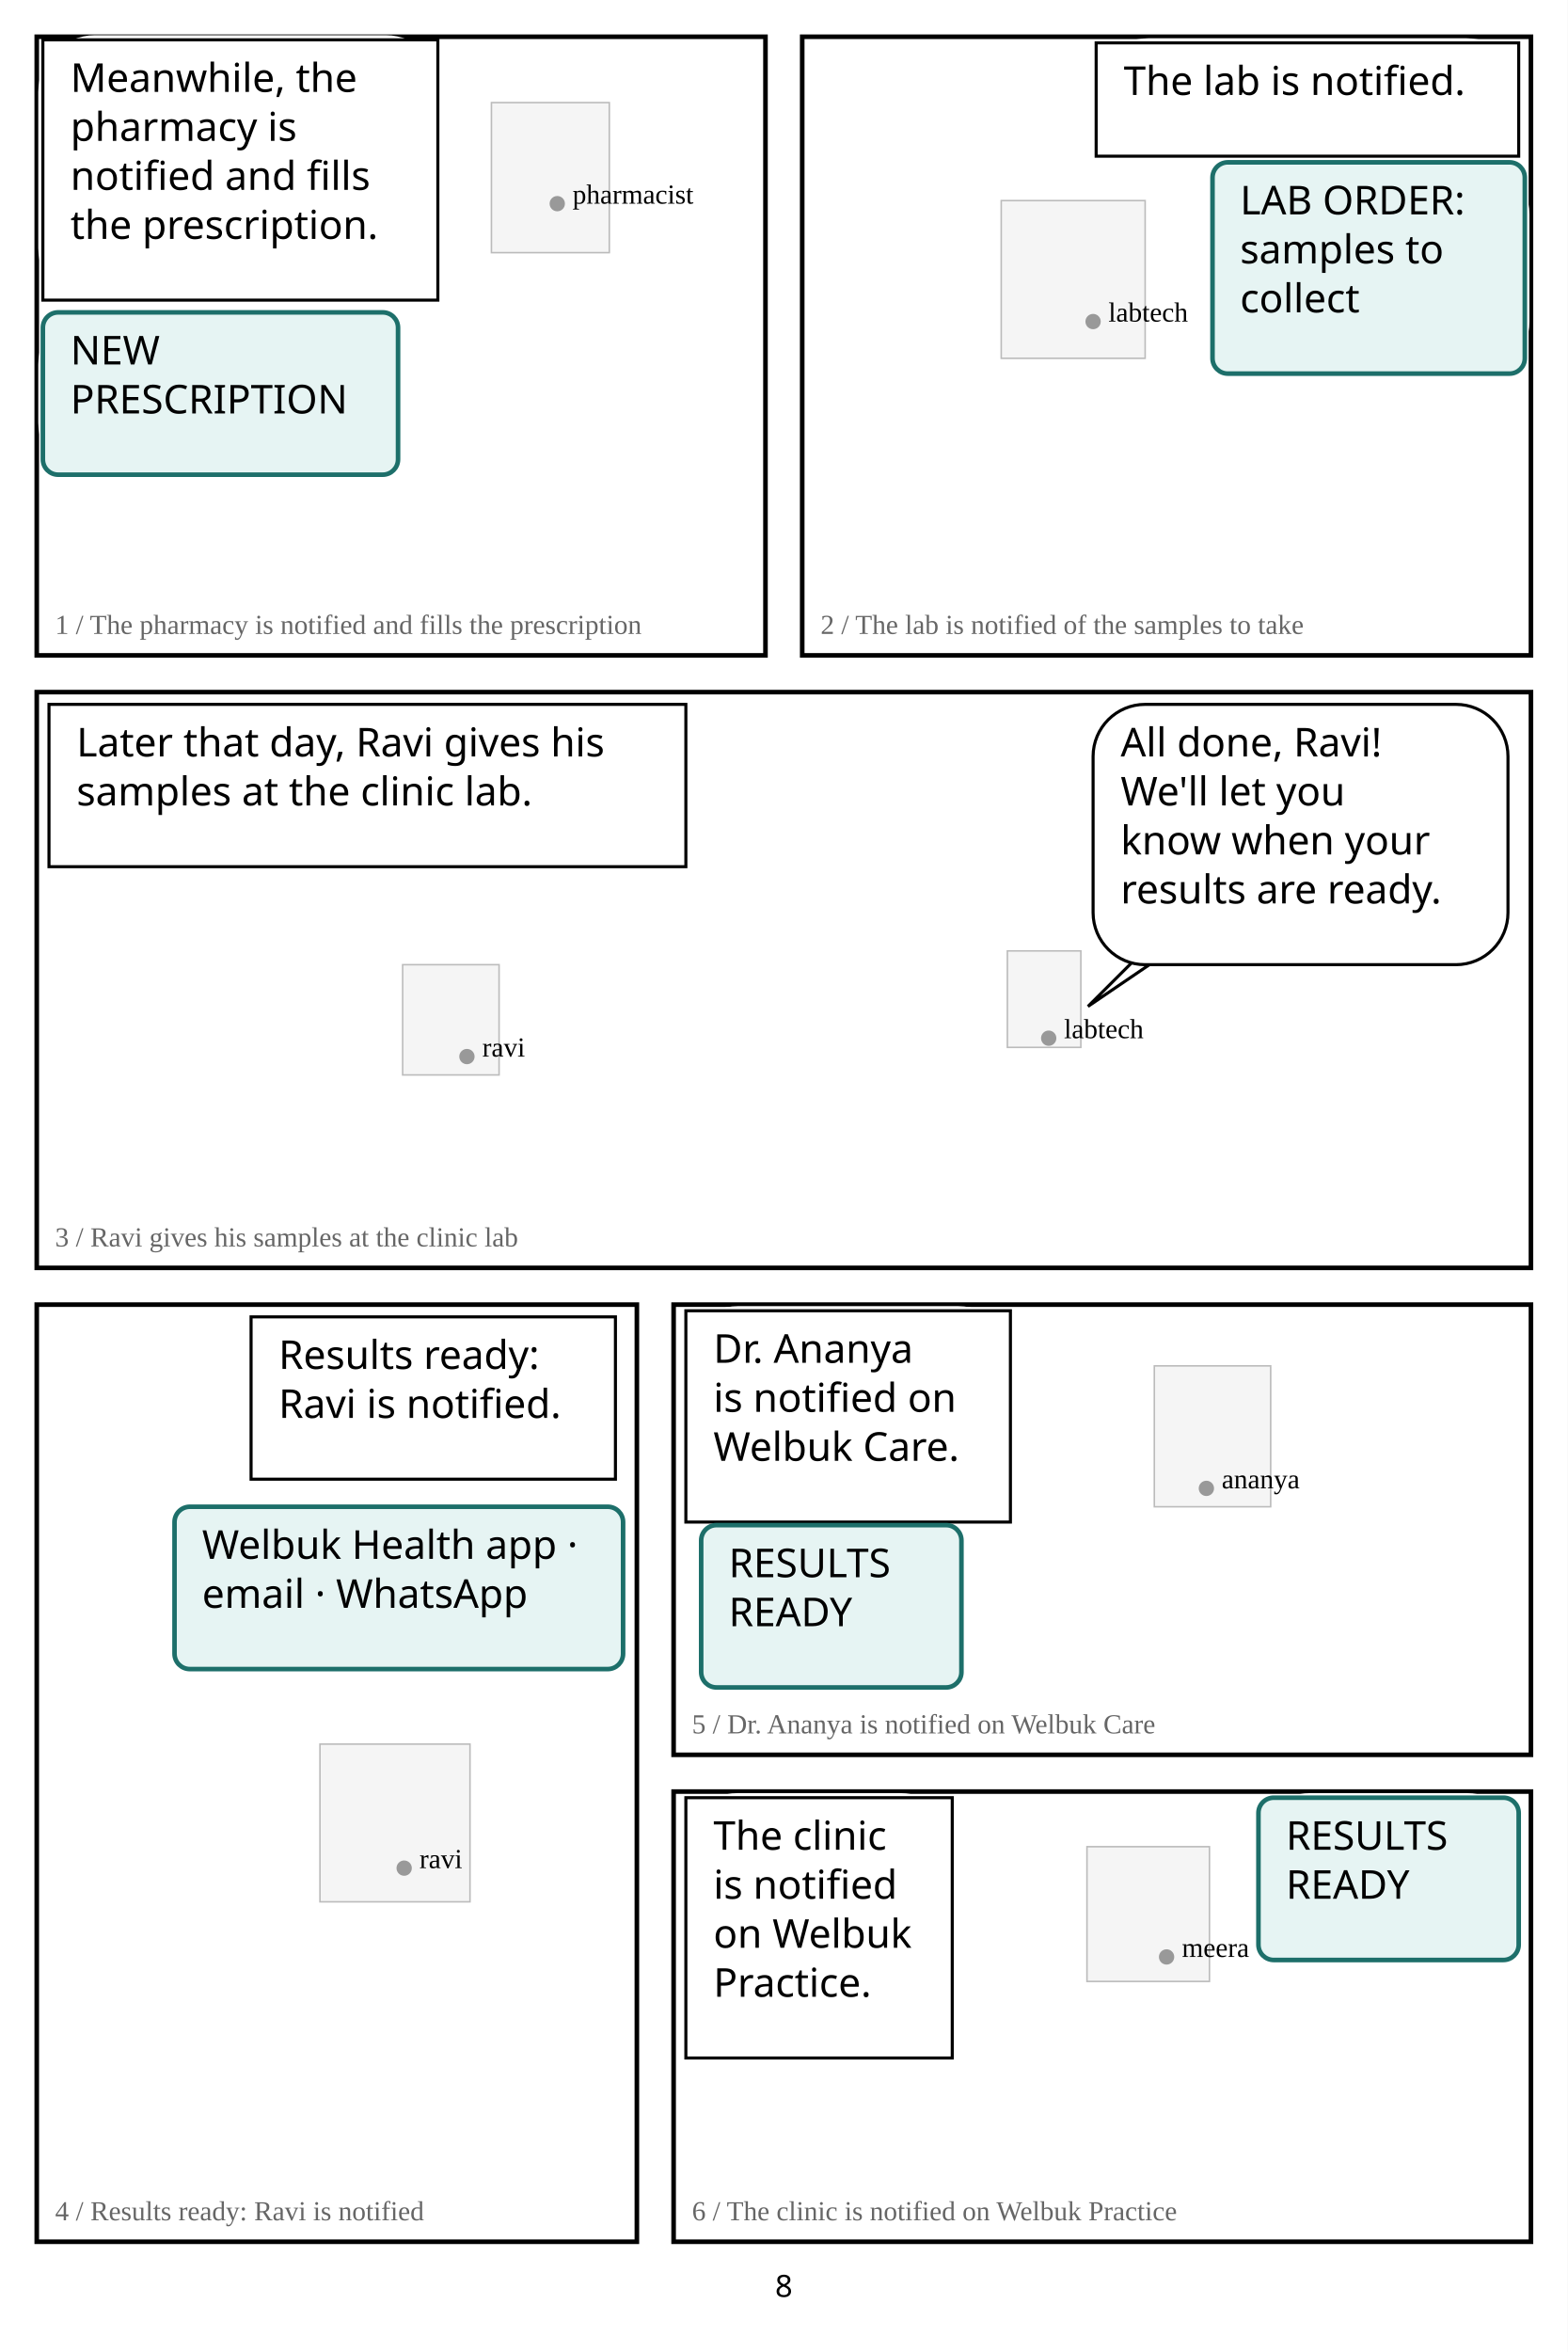
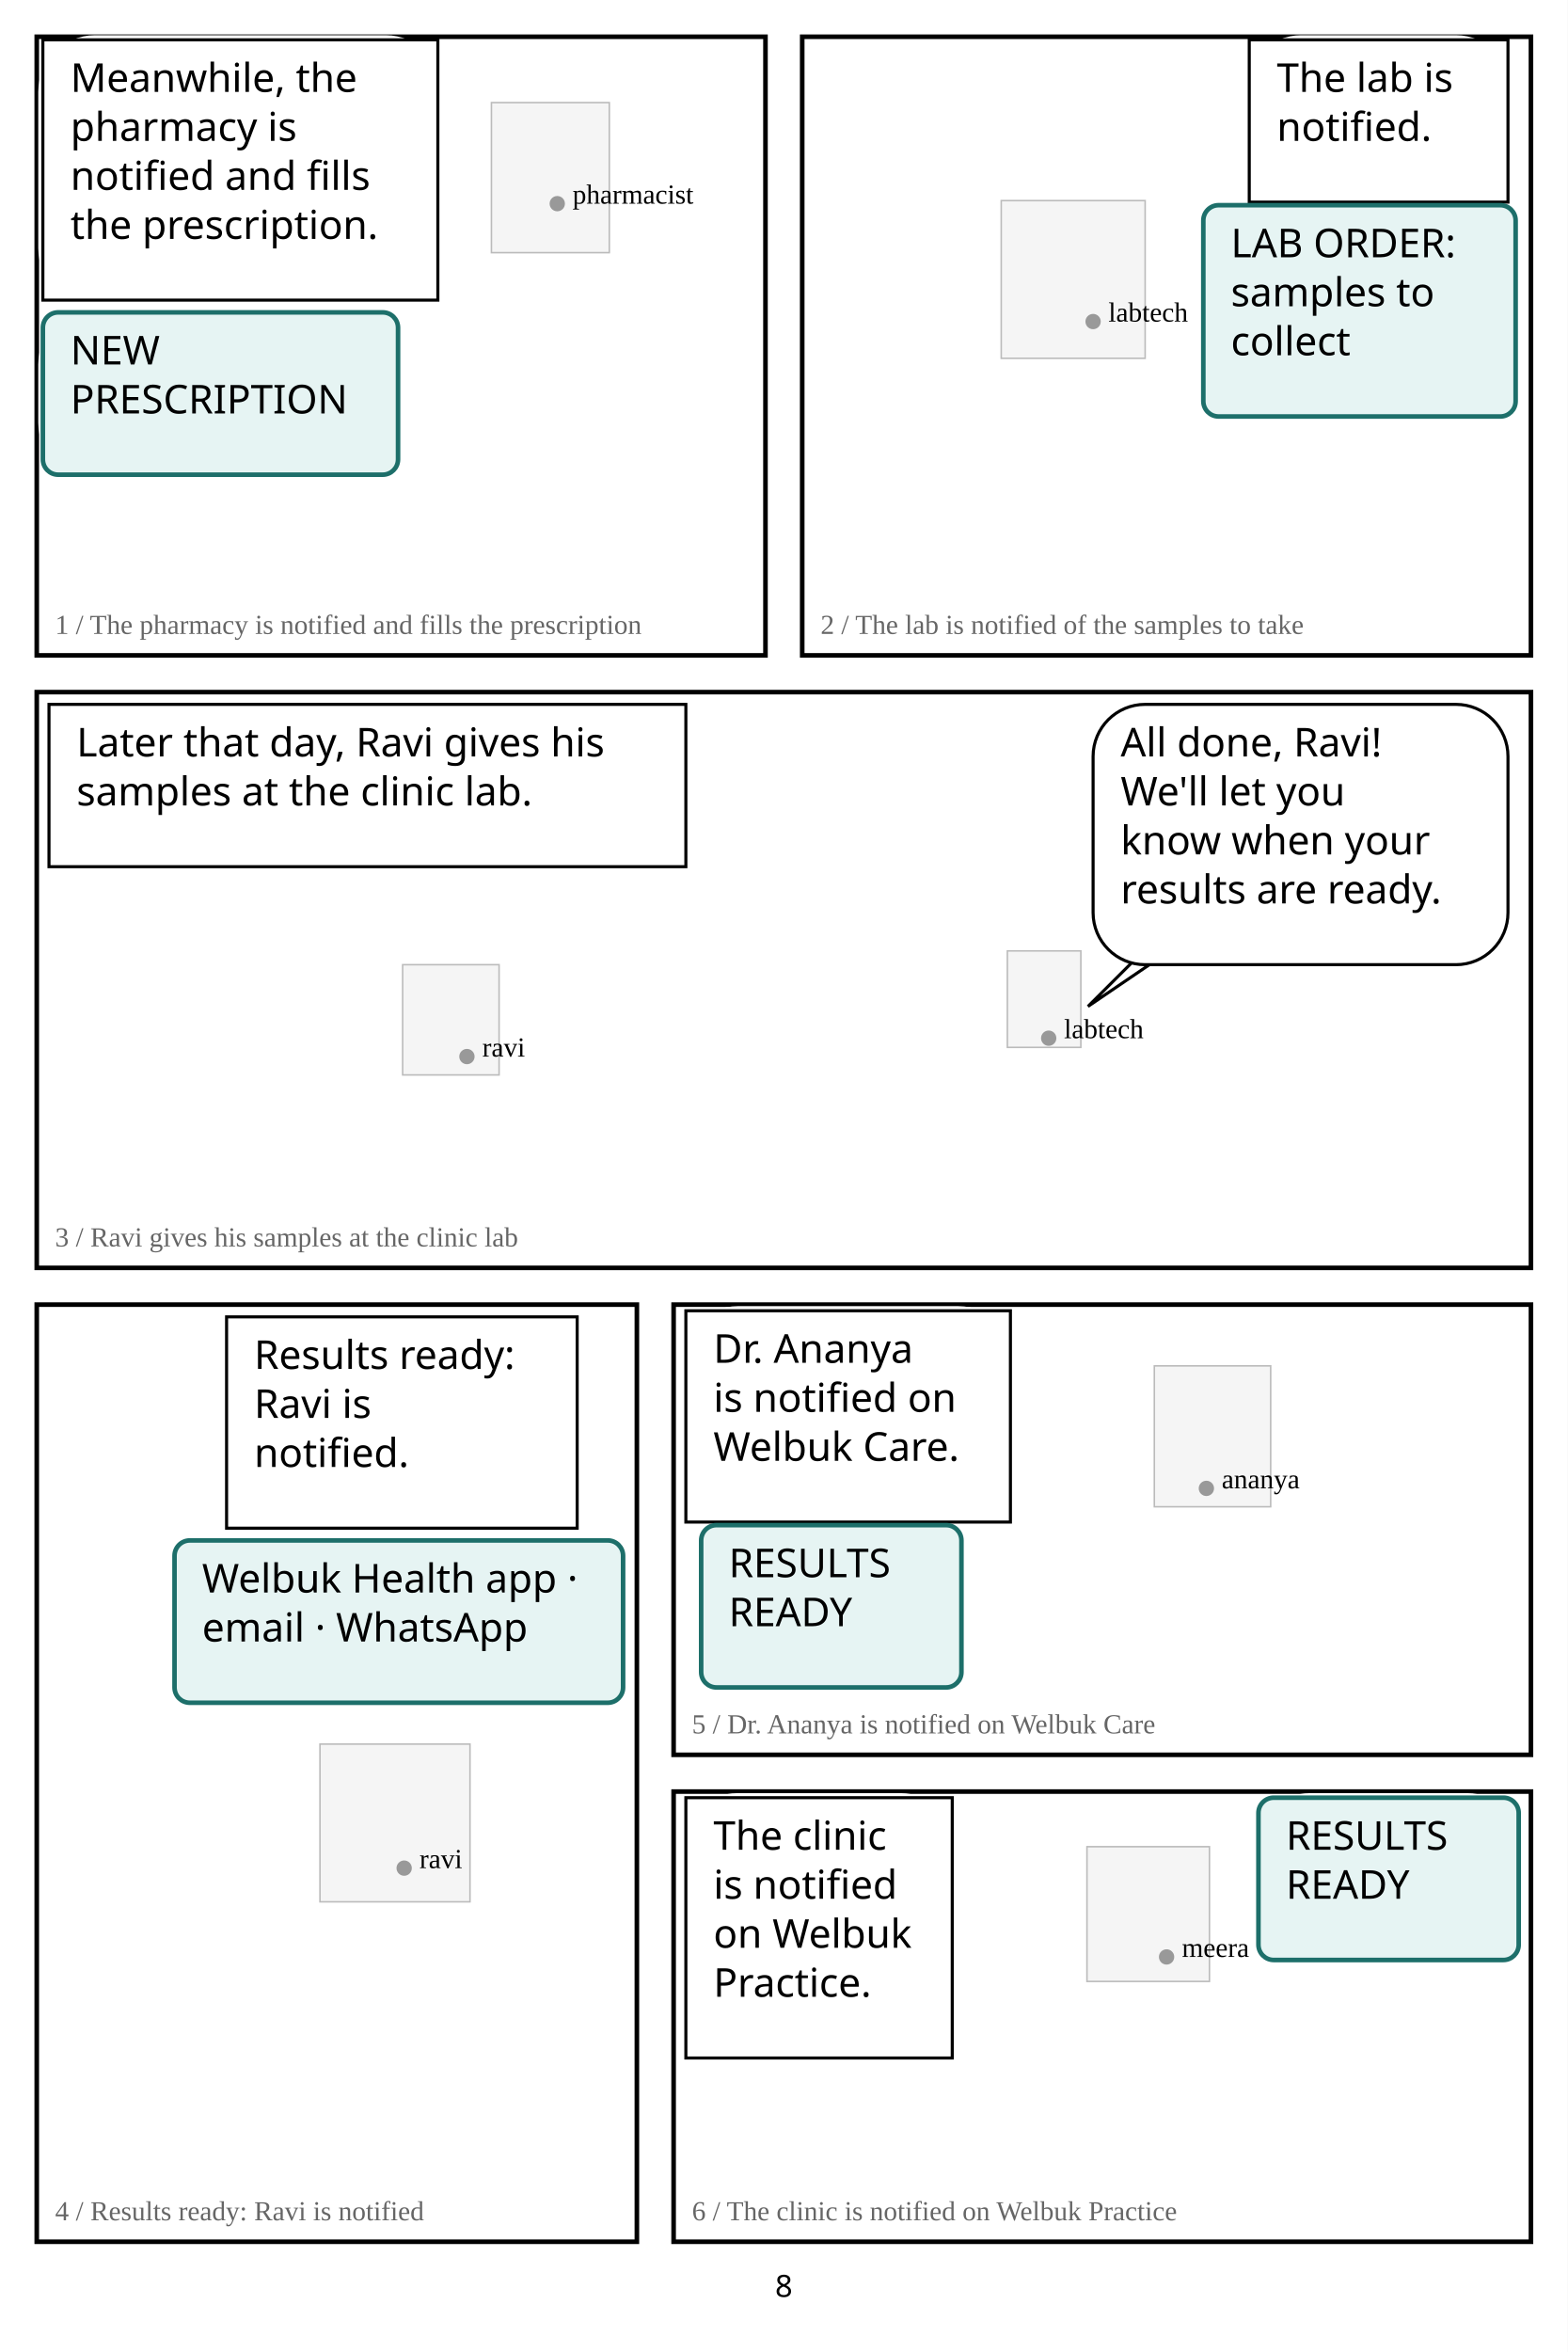
<svg xmlns="http://www.w3.org/2000/svg" width="1024" height="1536" viewBox="0 0 1024 1536">
  <rect width="1024" height="1536" fill="white" />
  <rect x="321" y="67" width="77" height="98" fill="#f5f5f5" stroke="#bbb" />
  <circle cx="364" cy="133" r="5" fill="#999" />
  <text x="374" y="133" font-size="18">pharmacist</text>
  <rect x="24" y="24" width="476" height="404" fill="none" stroke="black" stroke-width="3" />
  <rect x="28" y="26" width="258" height="170" rx="34" fill="white" stroke="white" stroke-width="6" />
  <rect x="28" y="204" width="232" height="106" rx="34" fill="white" stroke="white" stroke-width="6" />
  <rect x="28" y="26" width="258" height="170" fill="white" stroke="black" stroke-width="2" />
  <text x="46" y="60" font-family="Meiryo,MS Gothic,sans-serif" font-size="26" fill="black">Meanwhile, the </text>
  <text x="46" y="92" font-family="Meiryo,MS Gothic,sans-serif" font-size="26" fill="black">pharmacy is </text>
  <text x="46" y="124" font-family="Meiryo,MS Gothic,sans-serif" font-size="26" fill="black">notified and fills </text>
  <text x="46" y="156" font-family="Meiryo,MS Gothic,sans-serif" font-size="26" fill="black">the prescription.</text>
  <rect x="28" y="204" width="232" height="106" rx="10" fill="#e6f4f3" stroke="#1d6f6a" stroke-width="3" />
  <text x="46" y="238" font-family="Meiryo,MS Gothic,sans-serif" font-size="26" fill="black">NEW </text>
  <text x="46" y="270" font-family="Meiryo,MS Gothic,sans-serif" font-size="26" fill="black">PRESCRIPTION</text>
  <text x="36" y="414" font-size="18" fill="#666">1 / The pharmacy is notified and fills the prescription</text>
  <rect x="654" y="131" width="94" height="103" fill="#f5f5f5" stroke="#bbb" />
  <circle cx="714" cy="210" r="5" fill="#999" />
  <text x="724" y="210" font-size="18">labtech</text>
  <rect x="524" y="24" width="476" height="404" fill="none" stroke="black" stroke-width="3" />
-   <rect x="716" y="28" width="276" height="74" rx="34" fill="white" stroke="white" stroke-width="6" />
-   <rect x="792" y="106" width="204" height="138" rx="34" fill="white" stroke="white" stroke-width="6" />
-   <rect x="716" y="28" width="276" height="74" fill="white" stroke="black" stroke-width="2" />
-   <text x="734" y="62" font-family="Meiryo,MS Gothic,sans-serif" font-size="26" fill="black">The lab is notified.</text>
-   <rect x="792" y="106" width="204" height="138" rx="10" fill="#e6f4f3" stroke="#1d6f6a" stroke-width="3" />
-   <text x="810" y="140" font-family="Meiryo,MS Gothic,sans-serif" font-size="26" fill="black">LAB ORDER: </text>
-   <text x="810" y="172" font-family="Meiryo,MS Gothic,sans-serif" font-size="26" fill="black">samples to </text>
-   <text x="810" y="204" font-family="Meiryo,MS Gothic,sans-serif" font-size="26" fill="black">collect</text>
+   <rect x="816" y="26" width="169" height="106" rx="34" fill="white" stroke="white" stroke-width="6" />
+   <rect x="786" y="134" width="204" height="138" rx="34" fill="white" stroke="white" stroke-width="6" />
+   <rect x="816" y="26" width="169" height="106" fill="white" stroke="black" stroke-width="2" />
+   <text x="834" y="60" font-family="Meiryo,MS Gothic,sans-serif" font-size="26" fill="black">The lab is </text>
+   <text x="834" y="92" font-family="Meiryo,MS Gothic,sans-serif" font-size="26" fill="black">notified.</text>
+   <rect x="786" y="134" width="204" height="138" rx="10" fill="#e6f4f3" stroke="#1d6f6a" stroke-width="3" />
+   <text x="804" y="168" font-family="Meiryo,MS Gothic,sans-serif" font-size="26" fill="black">LAB ORDER: </text>
+   <text x="804" y="200" font-family="Meiryo,MS Gothic,sans-serif" font-size="26" fill="black">samples to </text>
+   <text x="804" y="232" font-family="Meiryo,MS Gothic,sans-serif" font-size="26" fill="black">collect</text>
  <text x="536" y="414" font-size="18" fill="#666">2 / The lab is notified of the samples to take</text>
  <rect x="263" y="630" width="63" height="72" fill="#f5f5f5" stroke="#bbb" />
  <circle cx="305" cy="690" r="5" fill="#999" />
  <text x="315" y="690" font-size="18">ravi</text>
  <rect x="658" y="621" width="48" height="63" fill="#f5f5f5" stroke="#bbb" />
  <circle cx="685" cy="678" r="5" fill="#999" />
  <text x="695" y="678" font-size="18">labtech</text>
  <rect x="24" y="452" width="976" height="376" fill="none" stroke="black" stroke-width="3" />
  <rect x="32" y="460" width="416" height="106" rx="34" fill="white" stroke="white" stroke-width="6" />
  <rect x="714" y="460" width="271" height="170" rx="34" fill="white" stroke="white" stroke-width="6" />
  <path d="M 740.479 627.485 L 710.666 657.249 L 754.479 627.485 Z" fill="white" stroke="white" stroke-width="6" stroke-linejoin="round" />
  <rect x="32" y="460" width="416" height="106" fill="white" stroke="black" stroke-width="2" />
  <text x="50" y="494" font-family="Meiryo,MS Gothic,sans-serif" font-size="26" fill="black">Later that day, Ravi gives his </text>
  <text x="50" y="526" font-family="Meiryo,MS Gothic,sans-serif" font-size="26" fill="black">samples at the clinic lab.</text>
  <path data-speaker="labtech" d="M 740.479 627.485 L 710.666 657.249 L 754.479 627.485" fill="white" stroke="black" stroke-width="2" />
  <rect x="714" y="460" width="271" height="170" rx="34" fill="white" stroke="black" stroke-width="2" />
  <text x="732" y="494" font-family="Meiryo,MS Gothic,sans-serif" font-size="26" fill="black">All done, Ravi! </text>
  <text x="732" y="526" font-family="Meiryo,MS Gothic,sans-serif" font-size="26" fill="black">We'll let you </text>
  <text x="732" y="558" font-family="Meiryo,MS Gothic,sans-serif" font-size="26" fill="black">know when your </text>
  <text x="732" y="590" font-family="Meiryo,MS Gothic,sans-serif" font-size="26" fill="black">results are ready.</text>
  <text x="36" y="814" font-size="18" fill="#666">3 / Ravi gives his samples at the clinic lab</text>
  <rect x="209" y="1139" width="98" height="103" fill="#f5f5f5" stroke="#bbb" />
  <circle cx="264" cy="1220" r="5" fill="#999" />
  <text x="274" y="1220" font-size="18">ravi</text>
  <rect x="24" y="852" width="392" height="612" fill="none" stroke="black" stroke-width="3" />
-   <rect x="164" y="860" width="238" height="106" rx="34" fill="white" stroke="white" stroke-width="6" />
-   <rect x="114" y="984" width="293" height="106" rx="34" fill="white" stroke="white" stroke-width="6" />
-   <rect x="164" y="860" width="238" height="106" fill="white" stroke="black" stroke-width="2" />
-   <text x="182" y="894" font-family="Meiryo,MS Gothic,sans-serif" font-size="26" fill="black">Results ready: </text>
-   <text x="182" y="926" font-family="Meiryo,MS Gothic,sans-serif" font-size="26" fill="black">Ravi is notified.</text>
-   <rect x="114" y="984" width="293" height="106" rx="10" fill="#e6f4f3" stroke="#1d6f6a" stroke-width="3" />
-   <text x="132" y="1018" font-family="Meiryo,MS Gothic,sans-serif" font-size="26" fill="black">Welbuk Health app · </text>
-   <text x="132" y="1050" font-family="Meiryo,MS Gothic,sans-serif" font-size="26" fill="black">email · WhatsApp</text>
+   <rect x="148" y="860" width="229" height="138" rx="34" fill="white" stroke="white" stroke-width="6" />
+   <rect x="114" y="1006" width="293" height="106" rx="34" fill="white" stroke="white" stroke-width="6" />
+   <rect x="148" y="860" width="229" height="138" fill="white" stroke="black" stroke-width="2" />
+   <text x="166" y="894" font-family="Meiryo,MS Gothic,sans-serif" font-size="26" fill="black">Results ready: </text>
+   <text x="166" y="926" font-family="Meiryo,MS Gothic,sans-serif" font-size="26" fill="black">Ravi is </text>
+   <text x="166" y="958" font-family="Meiryo,MS Gothic,sans-serif" font-size="26" fill="black">notified.</text>
+   <rect x="114" y="1006" width="293" height="106" rx="10" fill="#e6f4f3" stroke="#1d6f6a" stroke-width="3" />
+   <text x="132" y="1040" font-family="Meiryo,MS Gothic,sans-serif" font-size="26" fill="black">Welbuk Health app · </text>
+   <text x="132" y="1072" font-family="Meiryo,MS Gothic,sans-serif" font-size="26" fill="black">email · WhatsApp</text>
  <text x="36" y="1450" font-size="18" fill="#666">4 / Results ready: Ravi is notified</text>
  <rect x="754" y="892" width="76" height="92" fill="#f5f5f5" stroke="#bbb" />
  <circle cx="788" cy="972" r="5" fill="#999" />
  <text x="798" y="972" font-size="18">ananya</text>
  <rect x="440" y="852" width="560" height="294" fill="none" stroke="black" stroke-width="3" />
  <rect x="448" y="856" width="212" height="138" rx="34" fill="white" stroke="white" stroke-width="6" />
  <rect x="458" y="996" width="170" height="106" rx="34" fill="white" stroke="white" stroke-width="6" />
  <rect x="448" y="856" width="212" height="138" fill="white" stroke="black" stroke-width="2" />
  <text x="466" y="890" font-family="Meiryo,MS Gothic,sans-serif" font-size="26" fill="black">Dr. Ananya </text>
  <text x="466" y="922" font-family="Meiryo,MS Gothic,sans-serif" font-size="26" fill="black">is notified on </text>
  <text x="466" y="954" font-family="Meiryo,MS Gothic,sans-serif" font-size="26" fill="black">Welbuk Care.</text>
  <rect x="458" y="996" width="170" height="106" rx="10" fill="#e6f4f3" stroke="#1d6f6a" stroke-width="3" />
  <text x="476" y="1030" font-family="Meiryo,MS Gothic,sans-serif" font-size="26" fill="black">RESULTS </text>
  <text x="476" y="1062" font-family="Meiryo,MS Gothic,sans-serif" font-size="26" fill="black">READY</text>
  <text x="452" y="1132" font-size="18" fill="#666">5 / Dr. Ananya is notified on Welbuk Care</text>
  <rect x="710" y="1206" width="80" height="88" fill="#f5f5f5" stroke="#bbb" />
  <circle cx="762" cy="1278" r="5" fill="#999" />
  <text x="772" y="1278" font-size="18">meera</text>
  <rect x="440" y="1170" width="560" height="294" fill="none" stroke="black" stroke-width="3" />
  <rect x="448" y="1174" width="174" height="170" rx="34" fill="white" stroke="white" stroke-width="6" />
  <rect x="822" y="1174" width="170" height="106" rx="34" fill="white" stroke="white" stroke-width="6" />
  <rect x="448" y="1174" width="174" height="170" fill="white" stroke="black" stroke-width="2" />
  <text x="466" y="1208" font-family="Meiryo,MS Gothic,sans-serif" font-size="26" fill="black">The clinic </text>
  <text x="466" y="1240" font-family="Meiryo,MS Gothic,sans-serif" font-size="26" fill="black">is notified </text>
  <text x="466" y="1272" font-family="Meiryo,MS Gothic,sans-serif" font-size="26" fill="black">on Welbuk </text>
  <text x="466" y="1304" font-family="Meiryo,MS Gothic,sans-serif" font-size="26" fill="black">Practice.</text>
  <rect x="822" y="1174" width="170" height="106" rx="10" fill="#e6f4f3" stroke="#1d6f6a" stroke-width="3" />
  <text x="840" y="1208" font-family="Meiryo,MS Gothic,sans-serif" font-size="26" fill="black">RESULTS </text>
  <text x="840" y="1240" font-family="Meiryo,MS Gothic,sans-serif" font-size="26" fill="black">READY</text>
  <text x="452" y="1450" font-size="18" fill="#666">6 / The clinic is notified on Welbuk Practice</text>
  <text x="512" y="1500" text-anchor="middle" font-family="sans-serif" font-size="20">8</text>
</svg>
